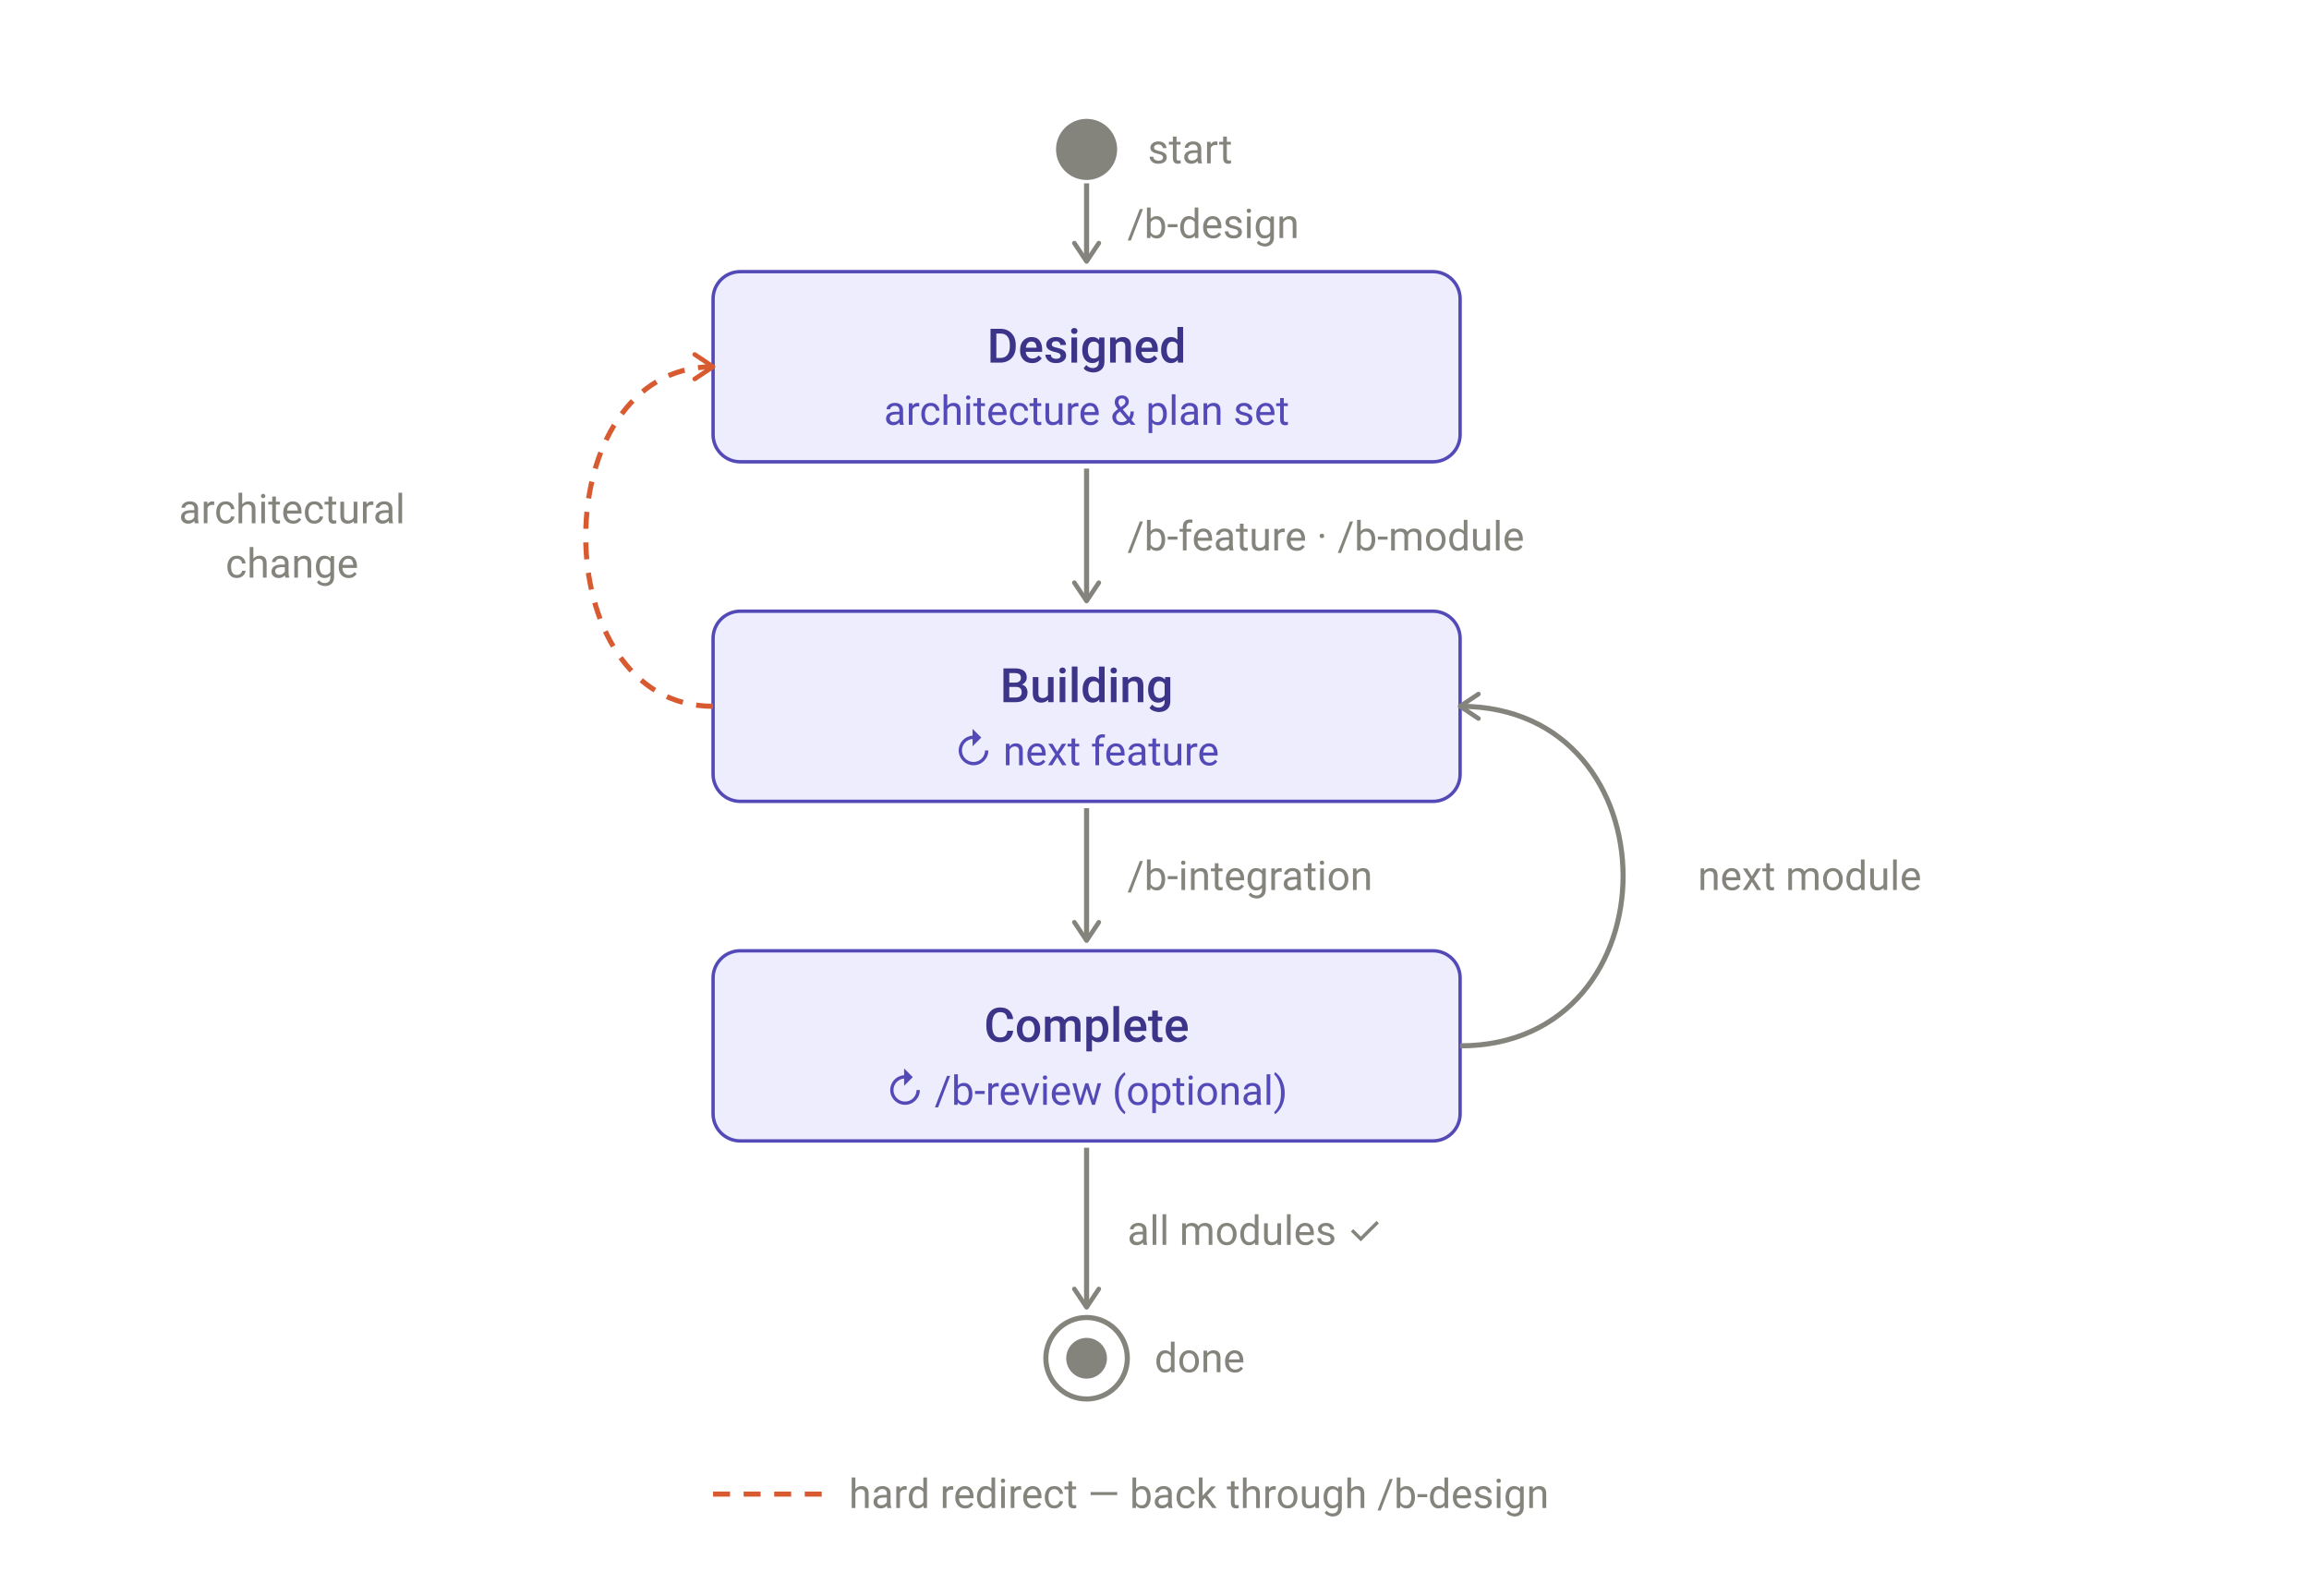
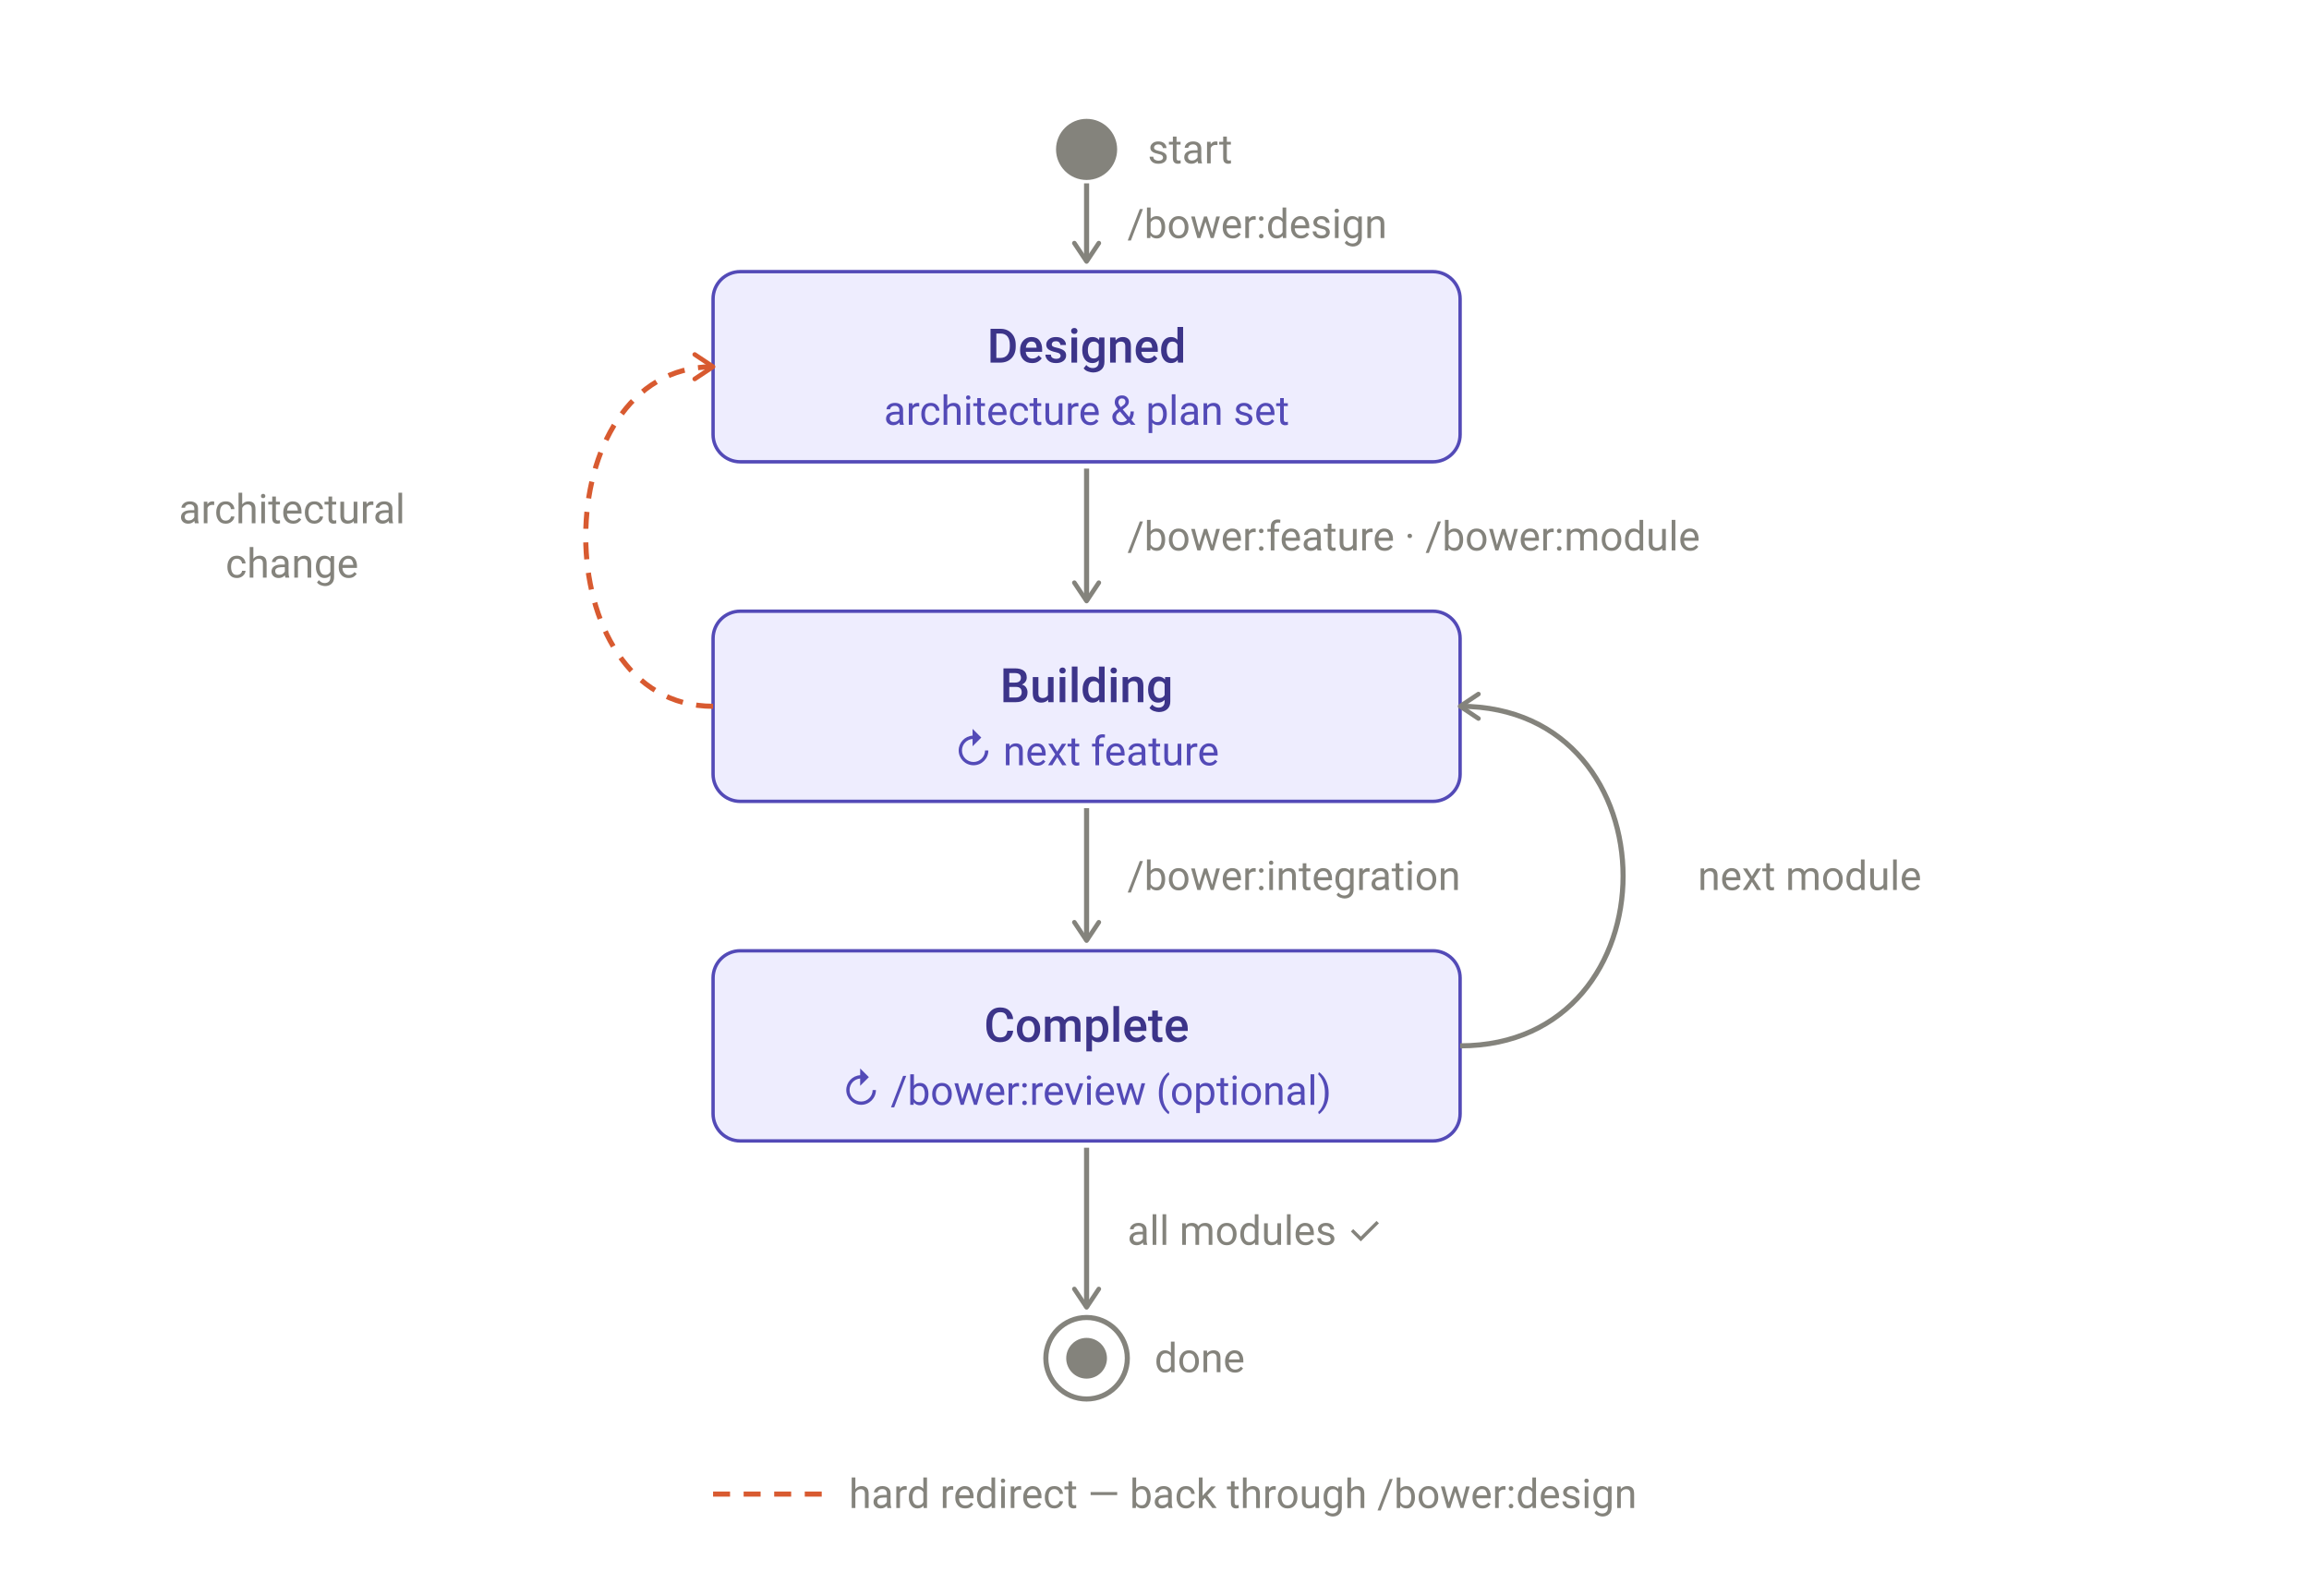
<svg xmlns="http://www.w3.org/2000/svg" width="100%" viewBox="0 0 680 470" role="img" aria-labelledby="title desc">
  <style>
text{font-family:ui-sans-serif,-apple-system,BlinkMacSystemFont,"Segoe UI",Roboto,Helvetica,Arial,sans-serif}
.t{font-size:14px;font-weight:500}
.s{font-size:12px;font-weight:400}
.n{fill:#84837c}
.box{fill:#eeedfe;stroke:#534ab7;stroke-width:1}
.bt{fill:#3c3489}
.bs{fill:#534ab7}
.arr{stroke:#84837c;stroke-width:1.5;fill:none}
.coral{stroke:#d85a30;stroke-width:1.5;fill:none}
@media (prefers-color-scheme:dark){
.box{fill:#3c3489;stroke:#afa9ec}
.bt{fill:#cecbf6}
.bs{fill:#afa9ec}
}
</style>
  <defs>
    <marker id="arrow" viewBox="0 0 10 10" refX="8" refY="5" markerWidth="6" markerHeight="6" orient="auto-start-reverse">
      <path d="M2 1L8 5L2 9" fill="none" stroke="#84837c" stroke-width="1.5" stroke-linecap="round" stroke-linejoin="round" />
    </marker>
    <marker id="arrowC" viewBox="0 0 10 10" refX="8" refY="5" markerWidth="6" markerHeight="6" orient="auto-start-reverse">
      <path d="M2 1L8 5L2 9" fill="none" stroke="#d85a30" stroke-width="1.5" stroke-linecap="round" stroke-linejoin="round" />
    </marker>
  </defs>
  <circle cx="320" cy="44" r="9" fill="#84837c" />
  <text class="s n" x="338" y="44" text-anchor="start" dominant-baseline="central">start</text>
  <line x1="320" y1="54" x2="320" y2="77" class="arr" marker-end="url(#arrow)" />
-   <text class="s n" x="332" y="66" text-anchor="start" dominant-baseline="central">/b-design</text>
+   <text class="s n" x="332" y="66" text-anchor="start" dominant-baseline="central">/bower:design</text>
  <rect class="box" x="210" y="80" width="220" height="56" rx="8" />
  <text class="t bt" x="320" y="102" text-anchor="middle" dominant-baseline="central">Designed</text>
  <text class="s bs" x="320" y="121" text-anchor="middle" dominant-baseline="central">architecture &amp; plan set</text>
  <line x1="320" y1="138" x2="320" y2="177" class="arr" marker-end="url(#arrow)" />
-   <text class="s n" x="332" y="158" text-anchor="start" dominant-baseline="central">/b-feature · /b-module</text>
+   <text class="s n" x="332" y="158" text-anchor="start" dominant-baseline="central">/bower:feature · /bower:module</text>
  <rect class="box" x="210" y="180" width="220" height="56" rx="8" />
  <text class="t bt" x="320" y="202" text-anchor="middle" dominant-baseline="central">Building</text>
  <text class="s bs" x="320" y="221" text-anchor="middle" dominant-baseline="central">↻ next feature</text>
  <line x1="320" y1="238" x2="320" y2="277" class="arr" marker-end="url(#arrow)" />
-   <text class="s n" x="332" y="258" text-anchor="start" dominant-baseline="central">/b-integration</text>
+   <text class="s n" x="332" y="258" text-anchor="start" dominant-baseline="central">/bower:integration</text>
  <rect class="box" x="210" y="280" width="220" height="56" rx="8" />
  <text class="t bt" x="320" y="302" text-anchor="middle" dominant-baseline="central">Complete</text>
-   <text class="s bs" x="320" y="321" text-anchor="middle" dominant-baseline="central">↻ /b-review (optional)</text>
+   <text class="s bs" x="320" y="321" text-anchor="middle" dominant-baseline="central">↻ /bower:review (optional)</text>
  <line x1="320" y1="338" x2="320" y2="385" class="arr" marker-end="url(#arrow)" />
  <text class="s n" x="332" y="362" text-anchor="start" dominant-baseline="central">all modules ✓</text>
  <circle cx="320" cy="400" r="12" fill="none" stroke="#84837c" stroke-width="1.5" />
  <circle cx="320" cy="400" r="6" fill="#84837c" />
  <text class="s n" x="340" y="400" text-anchor="start" dominant-baseline="central">done</text>
  <path d="M430 308 C 494 308, 494 208, 430 208" class="arr" marker-end="url(#arrow)" />
  <text class="s n" x="500" y="258" text-anchor="start" dominant-baseline="central">next module</text>
  <path d="M210 208 C 160 208, 160 108, 210 108" class="coral" stroke-dasharray="5 4" marker-end="url(#arrowC)" />
  <text class="s n" x="86" y="150" text-anchor="middle" dominant-baseline="central">architectural</text>
  <text class="s n" x="86" y="166" text-anchor="middle" dominant-baseline="central">change</text>
  <line x1="210" y1="440" x2="242" y2="440" class="coral" stroke-dasharray="5 4" />
-   <text class="s n" x="250" y="440" text-anchor="start" dominant-baseline="central">hard redirect — back through /b-design</text>
+   <text class="s n" x="250" y="440" text-anchor="start" dominant-baseline="central">hard redirect — back through /bower:design</text>
</svg>
